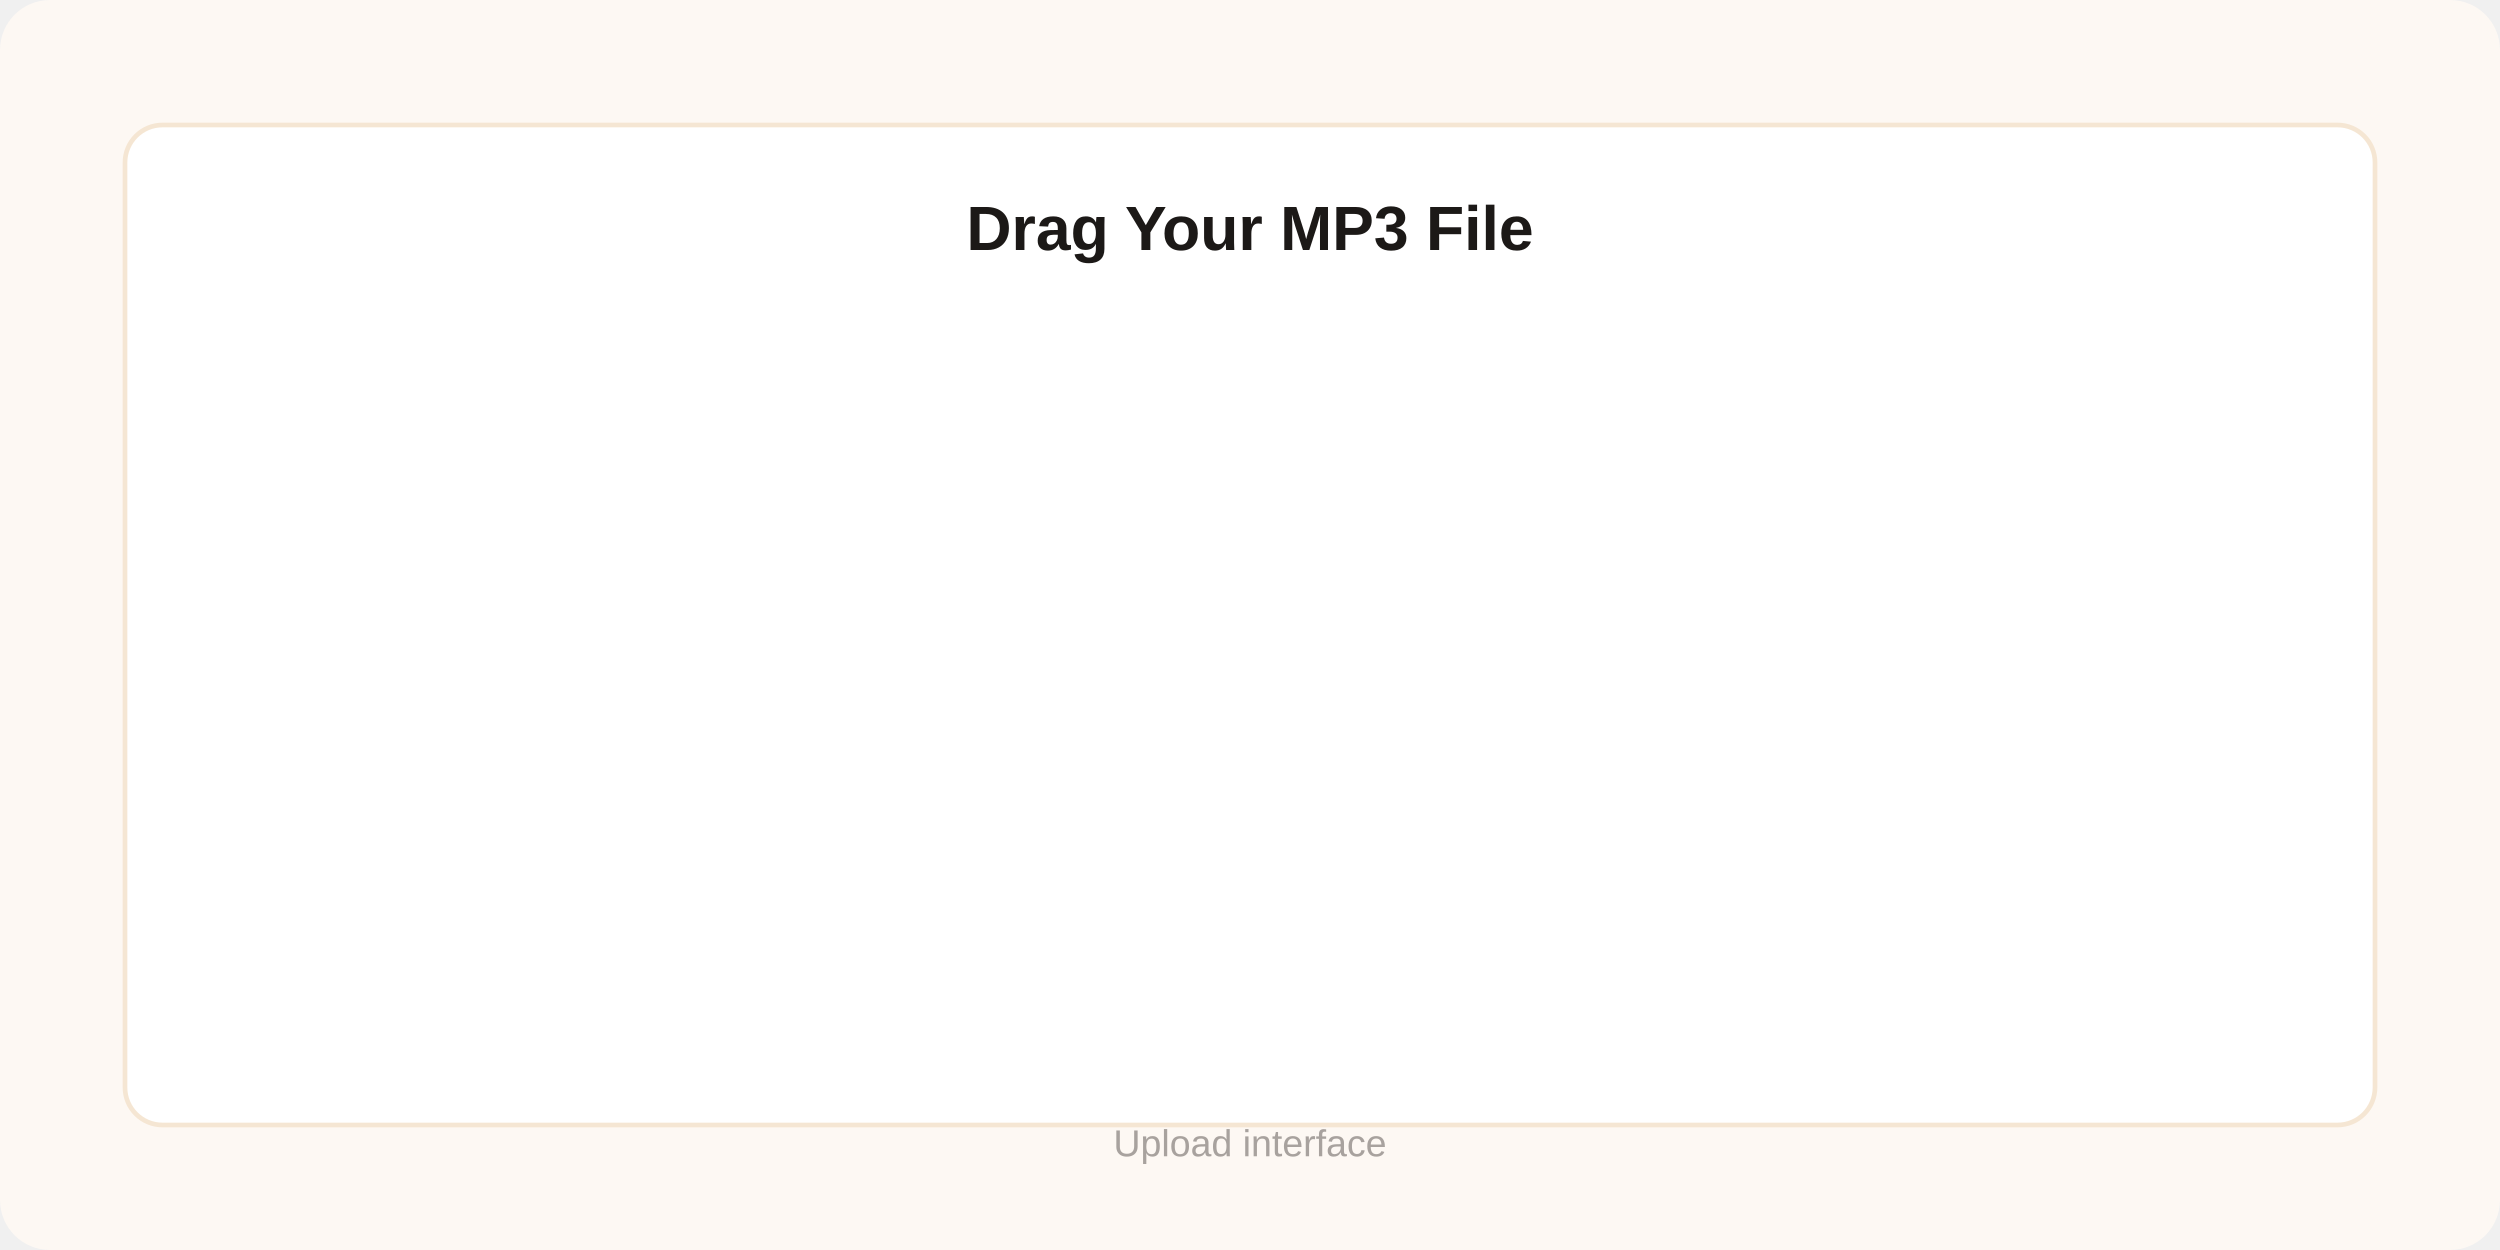
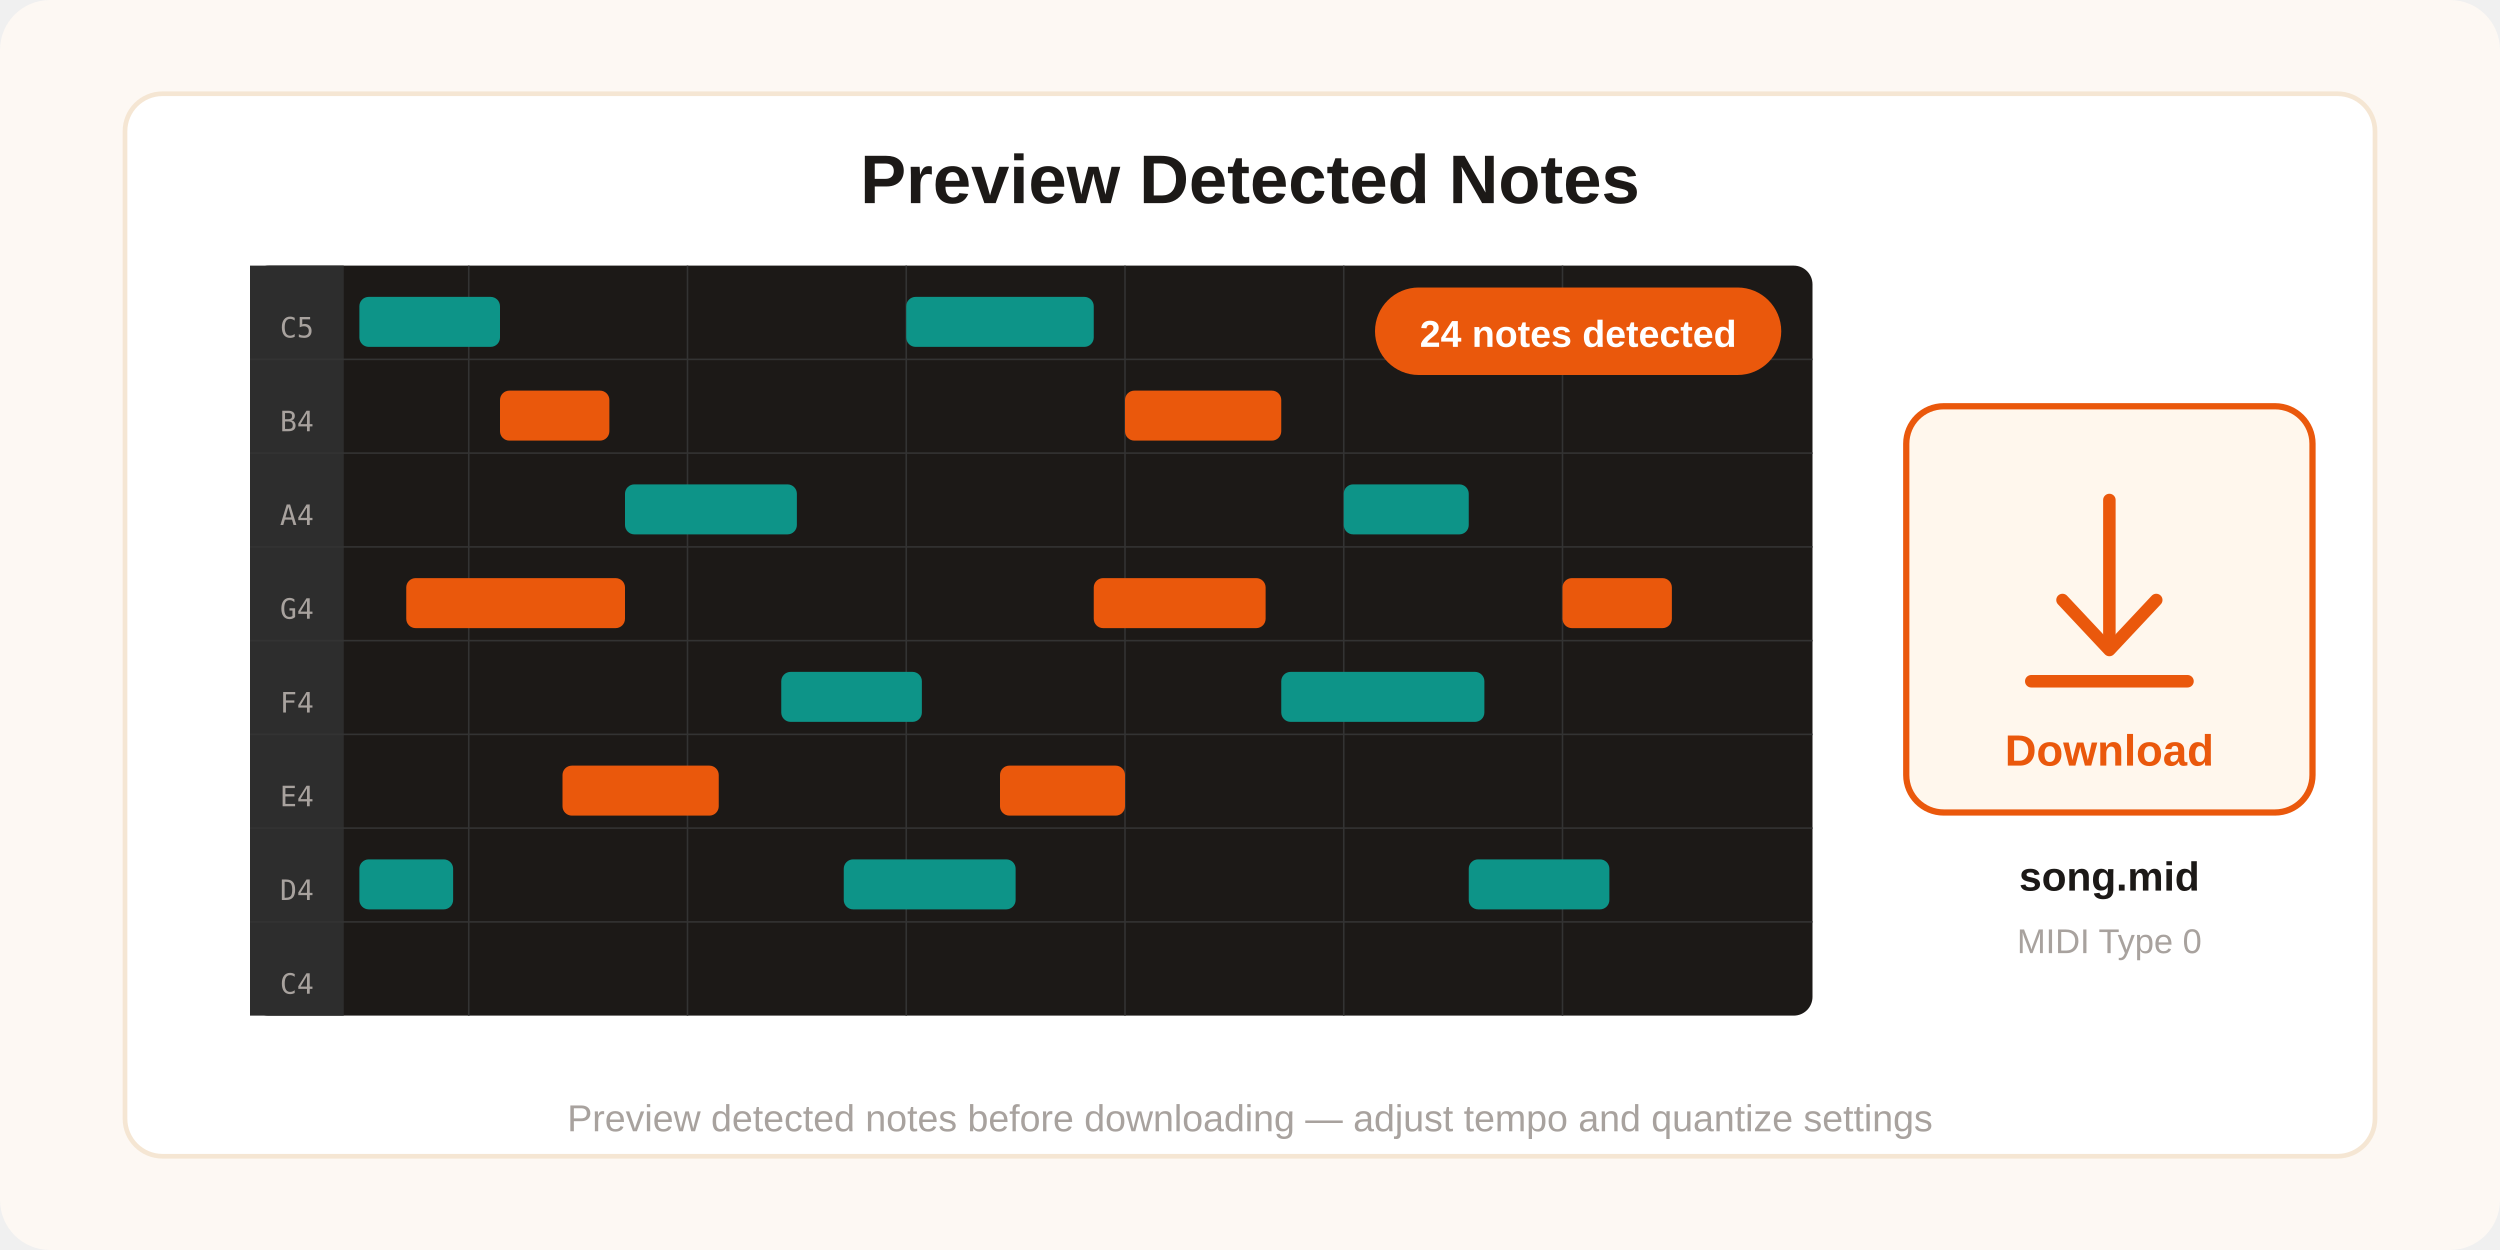
<svg xmlns="http://www.w3.org/2000/svg" viewBox="0 0 800 400">
  <rect width="800" height="400" fill="#FDF8F3" rx="16" />
-   <rect x="40" y="40" width="720" height="320" rx="12" fill="white" stroke="#F5E6D3" stroke-width="1.5" />
-   <text x="400" y="80" font-family="Arial, sans-serif" font-size="20" fill="#1C1917" font-weight="700" text-anchor="middle">Drag Your MP3 File</text>
-   <text x="400" y="370" font-family="Arial, sans-serif" font-size="12" fill="#A8A29E" text-anchor="middle">Upload interface</text>
+   <rect x="40" y="30" width="720" height="340" rx="12" fill="white" stroke="#F5E6D3" stroke-width="1.5" />
+   <text x="400" y="65" font-family="Arial, sans-serif" font-size="22" fill="#1C1917" font-weight="700" text-anchor="middle">Preview Detected Notes</text>
+   <rect x="80" y="85" width="500" height="240" rx="6" fill="#1C1917" />
+   <rect x="80" y="85" width="30" height="240" rx="0" fill="#2D2D2D" />
+   <text x="95" y="108" font-family="monospace" font-size="9" fill="#A8A29E" text-anchor="middle">C5</text>
+   <line x1="80" y1="115" x2="580" y2="115" stroke="#333" stroke-width="0.5" />
+   <text x="95" y="138" font-family="monospace" font-size="9" fill="#A8A29E" text-anchor="middle">B4</text>
+   <line x1="80" y1="145" x2="580" y2="145" stroke="#333" stroke-width="0.5" />
+   <text x="95" y="168" font-family="monospace" font-size="9" fill="#A8A29E" text-anchor="middle">A4</text>
+   <line x1="80" y1="175" x2="580" y2="175" stroke="#333" stroke-width="0.5" />
+   <text x="95" y="198" font-family="monospace" font-size="9" fill="#A8A29E" text-anchor="middle">G4</text>
+   <line x1="80" y1="205" x2="580" y2="205" stroke="#333" stroke-width="0.5" />
+   <text x="95" y="228" font-family="monospace" font-size="9" fill="#A8A29E" text-anchor="middle">F4</text>
+   <line x1="80" y1="235" x2="580" y2="235" stroke="#333" stroke-width="0.5" />
+   <text x="95" y="258" font-family="monospace" font-size="9" fill="#A8A29E" text-anchor="middle">E4</text>
+   <line x1="80" y1="265" x2="580" y2="265" stroke="#333" stroke-width="0.5" />
+   <text x="95" y="288" font-family="monospace" font-size="9" fill="#A8A29E" text-anchor="middle">D4</text>
+   <line x1="80" y1="295" x2="580" y2="295" stroke="#333" stroke-width="0.5" />
+   <text x="95" y="318" font-family="monospace" font-size="9" fill="#A8A29E" text-anchor="middle">C4</text>
+   <line x1="150" y1="85" x2="150" y2="325" stroke="#333" stroke-width="0.5" />
+   <line x1="220" y1="85" x2="220" y2="325" stroke="#333" stroke-width="0.5" />
+   <line x1="290" y1="85" x2="290" y2="325" stroke="#333" stroke-width="0.5" />
+   <line x1="360" y1="85" x2="360" y2="325" stroke="#333" stroke-width="0.5" />
+   <line x1="430" y1="85" x2="430" y2="325" stroke="#333" stroke-width="0.5" />
+   <line x1="500" y1="85" x2="500" y2="325" stroke="#333" stroke-width="0.5" />
+   <rect x="115" y="95" width="45" height="16" rx="3" fill="#0D9488" />
+   <rect x="290" y="95" width="60" height="16" rx="3" fill="#0D9488" />
+   <rect x="160" y="125" width="35" height="16" rx="3" fill="#EA580C" />
+   <rect x="360" y="125" width="50" height="16" rx="3" fill="#EA580C" />
+   <rect x="200" y="155" width="55" height="16" rx="3" fill="#0D9488" />
+   <rect x="430" y="155" width="40" height="16" rx="3" fill="#0D9488" />
+   <rect x="130" y="185" width="70" height="16" rx="3" fill="#EA580C" />
+   <rect x="350" y="185" width="55" height="16" rx="3" fill="#EA580C" />
+   <rect x="500" y="185" width="35" height="16" rx="3" fill="#EA580C" />
+   <rect x="250" y="215" width="45" height="16" rx="3" fill="#0D9488" />
+   <rect x="410" y="215" width="65" height="16" rx="3" fill="#0D9488" />
+   <rect x="180" y="245" width="50" height="16" rx="3" fill="#EA580C" />
+   <rect x="320" y="245" width="40" height="16" rx="3" fill="#EA580C" />
+   <rect x="115" y="275" width="30" height="16" rx="3" fill="#0D9488" />
+   <rect x="270" y="275" width="55" height="16" rx="3" fill="#0D9488" />
+   <rect x="470" y="275" width="45" height="16" rx="3" fill="#0D9488" />
+   <rect x="440" y="92" width="130" height="28" rx="14" fill="#EA580C" />
+   <text x="505" y="111" font-family="Arial, sans-serif" font-size="12" fill="white" font-weight="600" text-anchor="middle">24 notes detected</text>
+   <g transform="translate(610, 130)">
+     <rect x="0" y="0" width="130" height="130" rx="12" fill="#FFF7ED" stroke="#EA580C" stroke-width="2" />
+     <line x1="65" y1="30" x2="65" y2="75" stroke="#EA580C" stroke-width="4" stroke-linecap="round" />
+     <polyline points="50,62 65,78 80,62" fill="none" stroke="#EA580C" stroke-width="4" stroke-linecap="round" stroke-linejoin="round" />
+     <line x1="40" y1="88" x2="90" y2="88" stroke="#EA580C" stroke-width="4" stroke-linecap="round" />
+     <text x="65" y="115" font-family="Arial, sans-serif" font-size="14" fill="#EA580C" font-weight="700" text-anchor="middle">Download</text>
+   </g>
+   <text x="675" y="285" font-family="Arial, sans-serif" font-size="13" fill="#1C1917" font-weight="600" text-anchor="middle">song.mid</text>
+   <text x="675" y="305" font-family="Arial, sans-serif" font-size="11" fill="#A8A29E" text-anchor="middle">MIDI Type 0</text>
+   <text x="400" y="362" font-family="Arial, sans-serif" font-size="12" fill="#A8A29E" text-anchor="middle">Preview detected notes before downloading — adjust tempo and quantize settings</text>
</svg>
